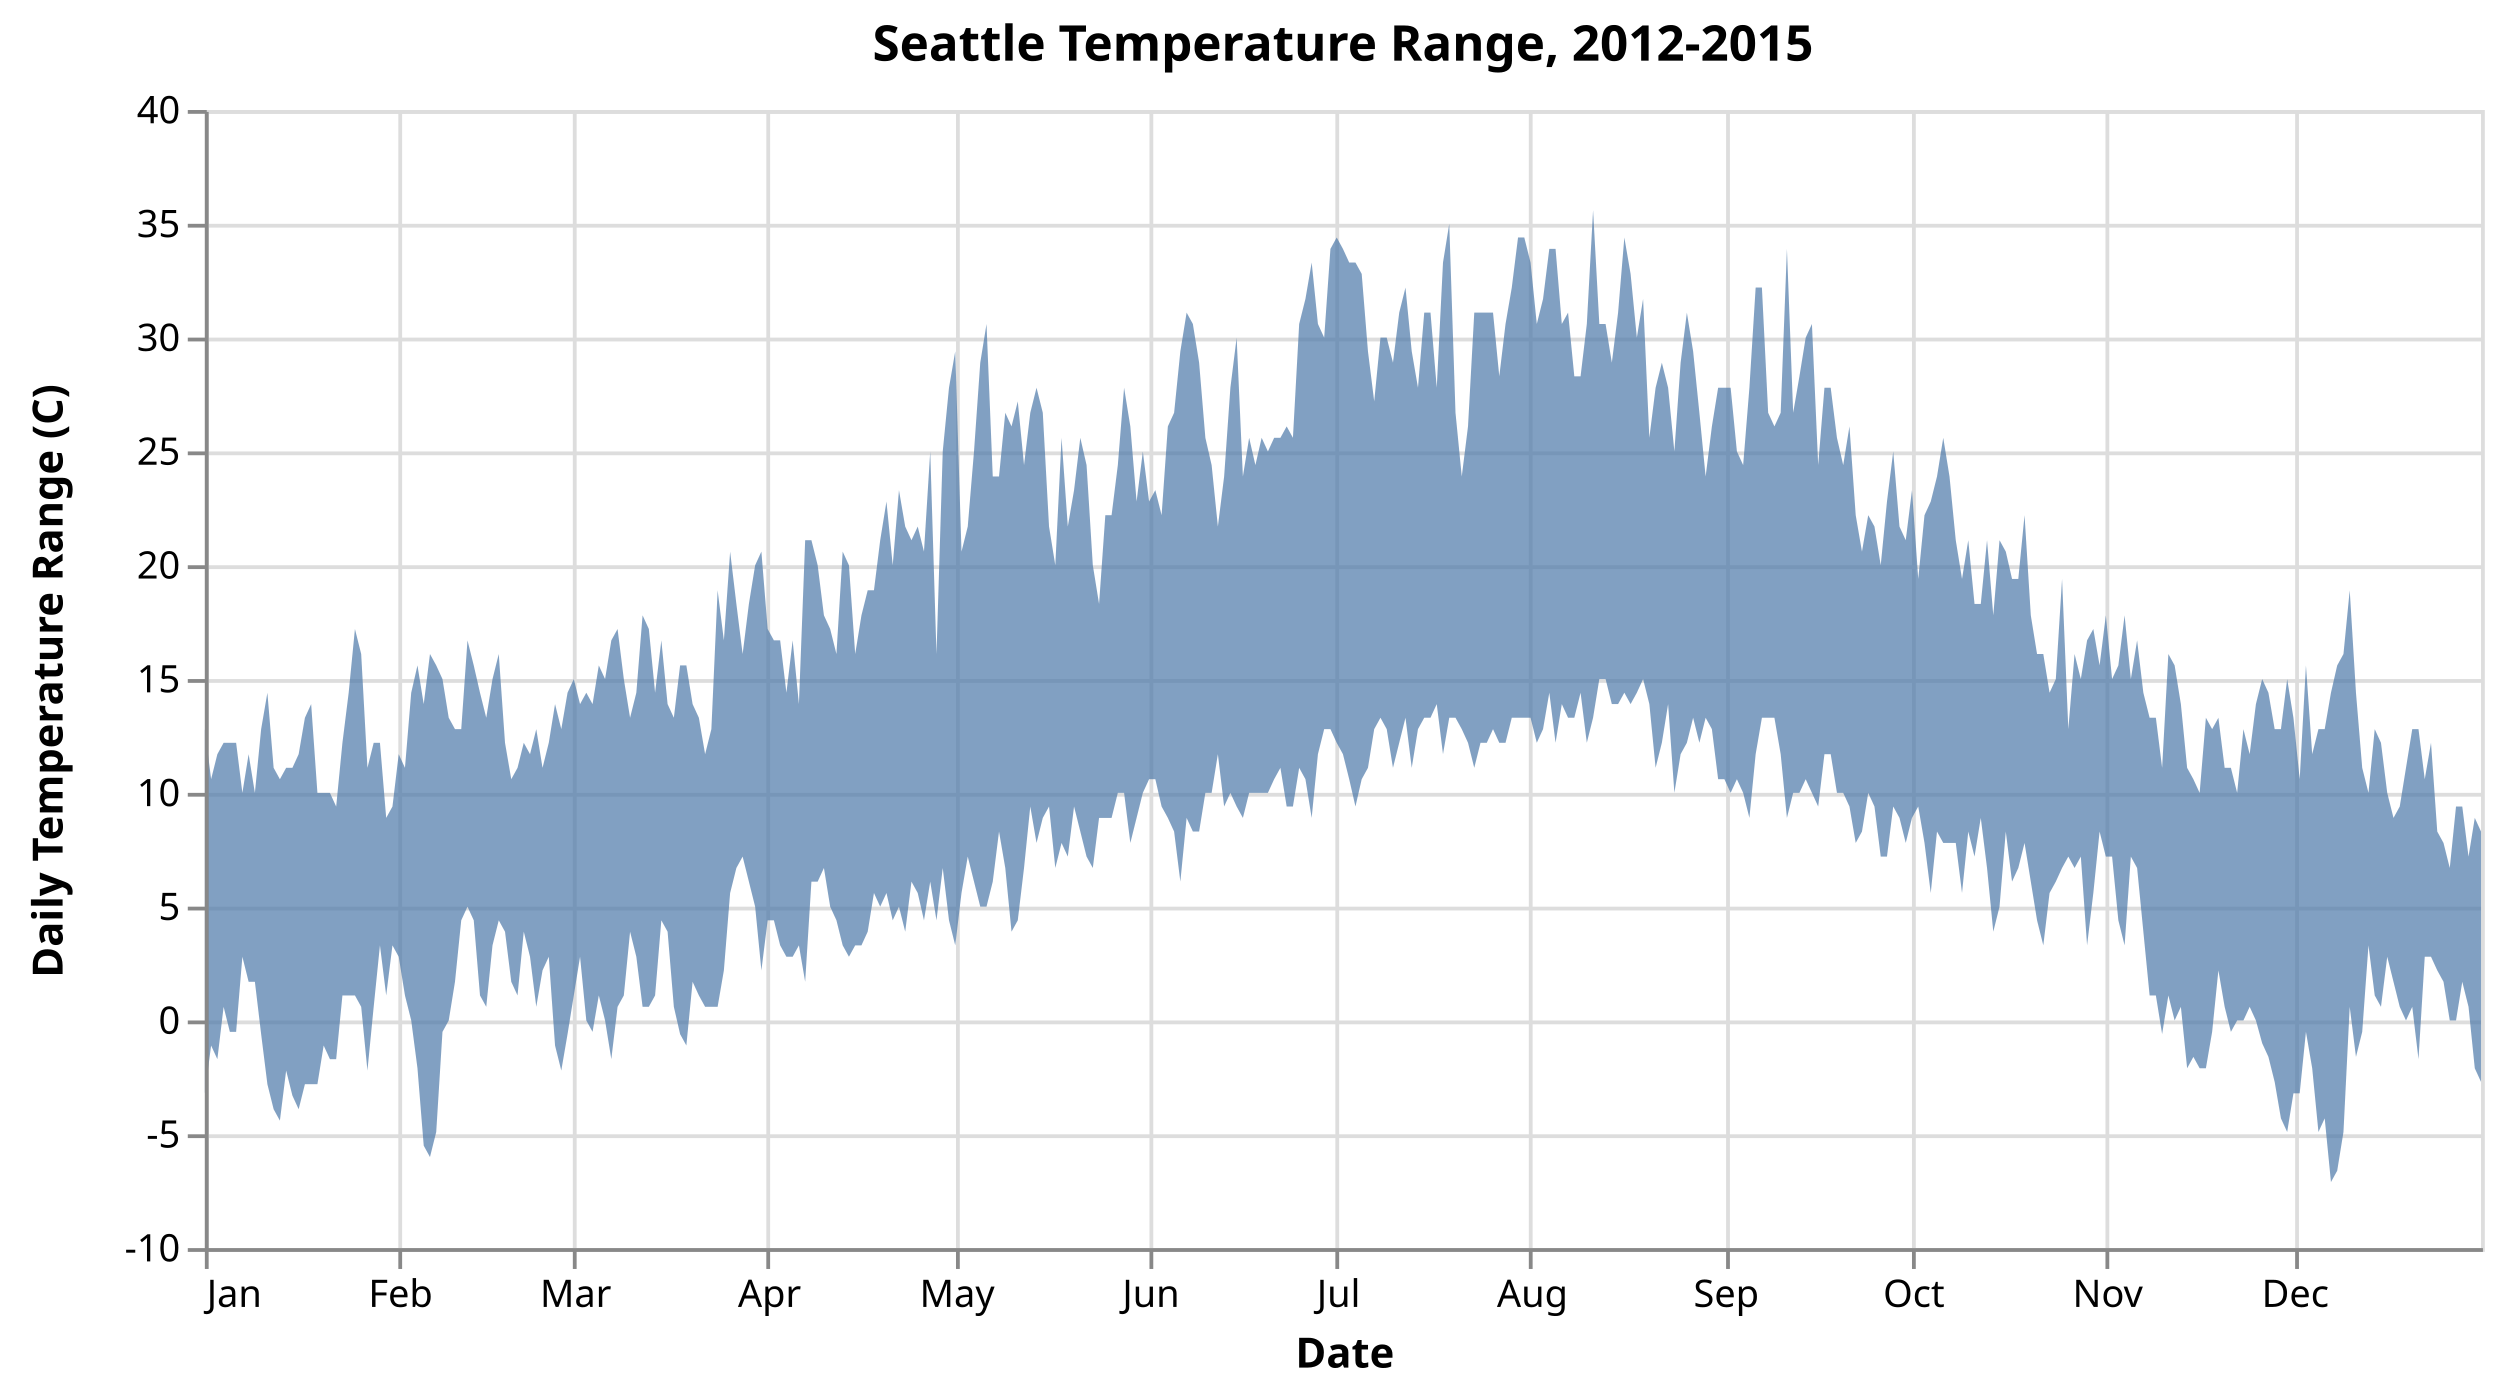
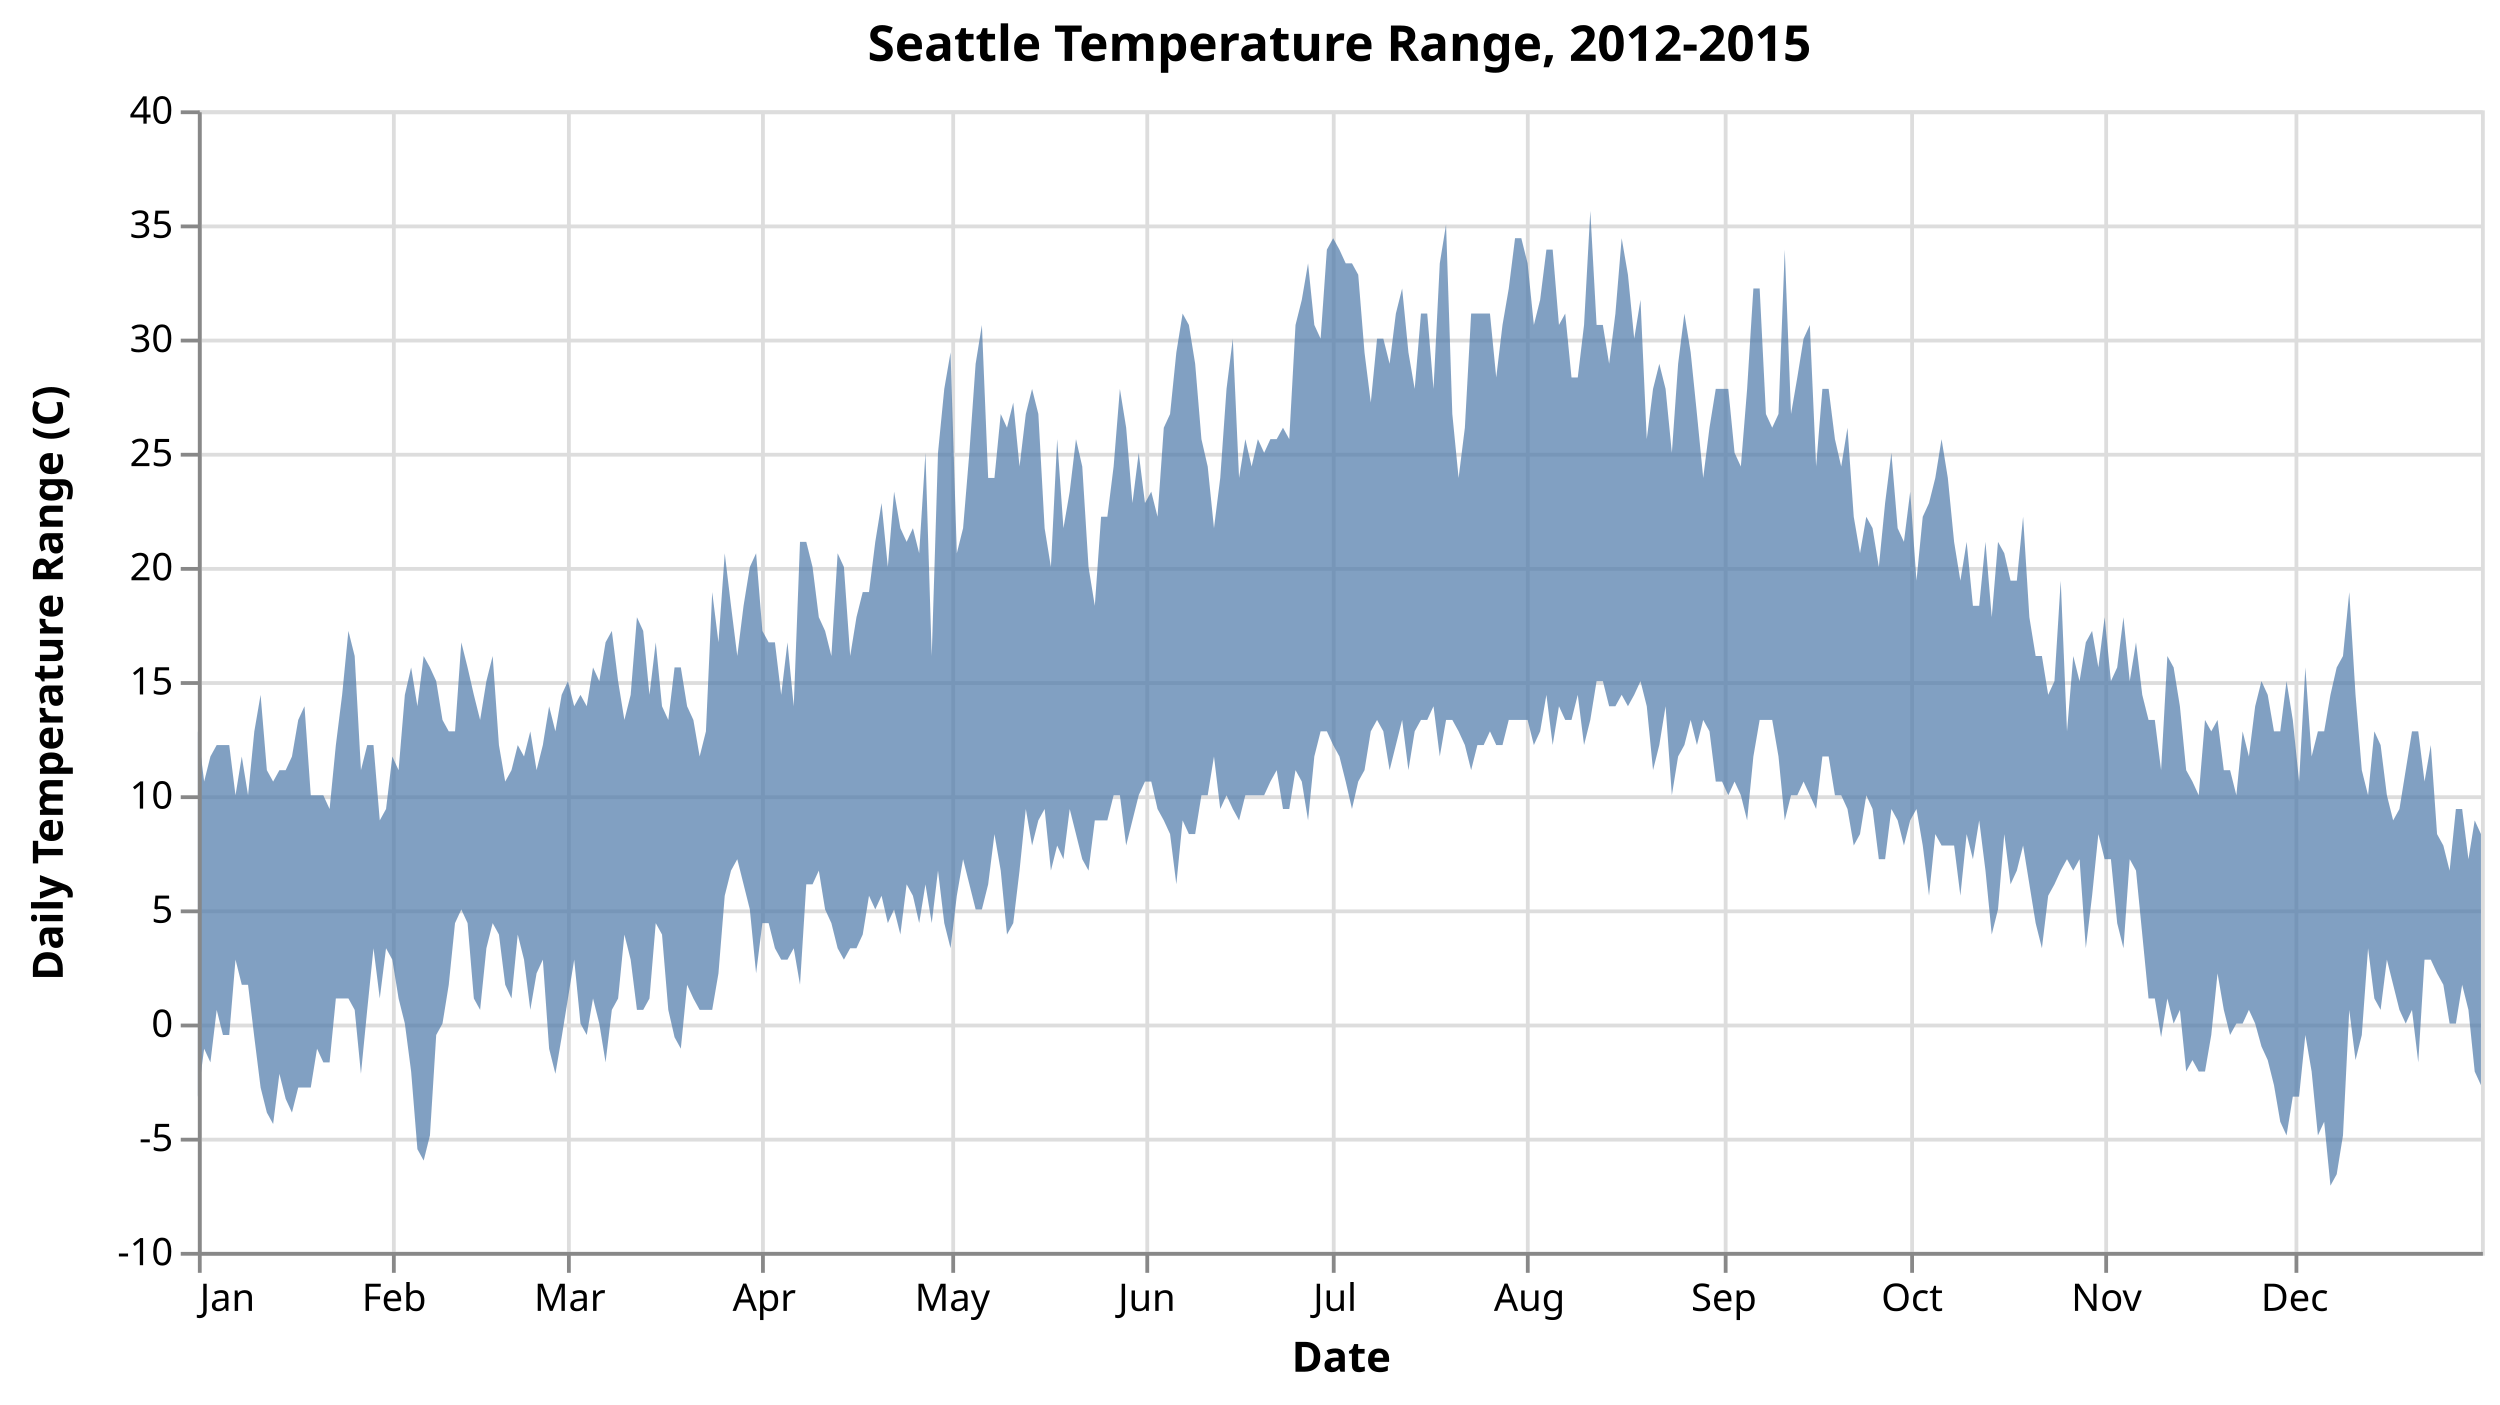
- <svg xmlns="http://www.w3.org/2000/svg" class="marks" width="659" height="369" viewBox="0 0 659 369" version="1.1">
-   <g transform="translate(54,29)">
+ <svg xmlns="http://www.w3.org/2000/svg" class="marks" width="657" height="369" viewBox="0 0 657 369" version="1.1">
+   <g transform="translate(52,29)">
    <g class="mark-group role-frame root">
      <g transform="translate(0,0)">
        <path class="background" d="M0.5,0.5h600v300h-600Z" style="fill: none; stroke: #ddd;" />
        <g>
          <g class="mark-group role-axis">
            <g transform="translate(0.5,300.5)">
              <path class="background" d="M0,0h0v0h0Z" style="pointer-events: none; fill: none;" />
              <g>
                <g class="mark-rule role-axis-grid" style="pointer-events: none;">
                  <line transform="translate(0,-300)" x2="0" y2="300" style="fill: none; stroke: #ddd; stroke-width: 1; opacity: 1;" />
                  <line transform="translate(51,-300)" x2="0" y2="300" style="fill: none; stroke: #ddd; stroke-width: 1; opacity: 1;" />
                  <line transform="translate(97,-300)" x2="0" y2="300" style="fill: none; stroke: #ddd; stroke-width: 1; opacity: 1;" />
                  <line transform="translate(148,-300)" x2="0" y2="300" style="fill: none; stroke: #ddd; stroke-width: 1; opacity: 1;" />
                  <line transform="translate(198,-300)" x2="0" y2="300" style="fill: none; stroke: #ddd; stroke-width: 1; opacity: 1;" />
                  <line transform="translate(249,-300)" x2="0" y2="300" style="fill: none; stroke: #ddd; stroke-width: 1; opacity: 1;" />
                  <line transform="translate(298,-300)" x2="0" y2="300" style="fill: none; stroke: #ddd; stroke-width: 1; opacity: 1;" />
                  <line transform="translate(349,-300)" x2="0" y2="300" style="fill: none; stroke: #ddd; stroke-width: 1; opacity: 1;" />
                  <line transform="translate(401,-300)" x2="0" y2="300" style="fill: none; stroke: #ddd; stroke-width: 1; opacity: 1;" />
                  <line transform="translate(450,-300)" x2="0" y2="300" style="fill: none; stroke: #ddd; stroke-width: 1; opacity: 1;" />
                  <line transform="translate(501,-300)" x2="0" y2="300" style="fill: none; stroke: #ddd; stroke-width: 1; opacity: 1;" />
                  <line transform="translate(551,-300)" x2="0" y2="300" style="fill: none; stroke: #ddd; stroke-width: 1; opacity: 1;" />
                </g>
              </g>
            </g>
          </g>
          <g class="mark-group role-axis">
            <g transform="translate(0.5,0.5)">
              <path class="background" d="M0,0h0v0h0Z" style="pointer-events: none; fill: none;" />
              <g>
                <g class="mark-rule role-axis-grid" style="pointer-events: none;">
                  <line transform="translate(0,300)" x2="600" y2="0" style="fill: none; stroke: #ddd; stroke-width: 1; opacity: 1;" />
                  <line transform="translate(0,270)" x2="600" y2="0" style="fill: none; stroke: #ddd; stroke-width: 1; opacity: 1;" />
                  <line transform="translate(0,240)" x2="600" y2="0" style="fill: none; stroke: #ddd; stroke-width: 1; opacity: 1;" />
                  <line transform="translate(0,210)" x2="600" y2="0" style="fill: none; stroke: #ddd; stroke-width: 1; opacity: 1;" />
                  <line transform="translate(0,180)" x2="600" y2="0" style="fill: none; stroke: #ddd; stroke-width: 1; opacity: 1;" />
                  <line transform="translate(0,150)" x2="600" y2="0" style="fill: none; stroke: #ddd; stroke-width: 1; opacity: 1;" />
                  <line transform="translate(0,120)" x2="600" y2="0" style="fill: none; stroke: #ddd; stroke-width: 1; opacity: 1;" />
                  <line transform="translate(0,90)" x2="600" y2="0" style="fill: none; stroke: #ddd; stroke-width: 1; opacity: 1;" />
                  <line transform="translate(0,60)" x2="600" y2="0" style="fill: none; stroke: #ddd; stroke-width: 1; opacity: 1;" />
                  <line transform="translate(0,30)" x2="600" y2="0" style="fill: none; stroke: #ddd; stroke-width: 1; opacity: 1;" />
                  <line transform="translate(0,0)" x2="600" y2="0" style="fill: none; stroke: #ddd; stroke-width: 1; opacity: 1;" />
                </g>
              </g>
            </g>
          </g>
          <g class="mark-area role-mark marks">
            <path d="M600,190.2L598.352,186.6L596.703,196.8L595.055,183.6L593.407,183.6L591.758,199.8L590.11,193.2L588.462,190.2L586.813,166.8L585.165,176.4L583.516,163.2L581.868,163.2L580.22,173.4L578.571,183.6L576.923,186.6L575.275,180L573.626,166.8L571.978,163.2L570.33,180L568.681,173.4L567.033,153.6L565.385,126.6L563.736,143.4L562.088,146.4L560.44,153.6L558.791,163.2L557.143,163.2L555.495,169.8L553.846,146.4L552.198,176.4L550.549,160.2L548.901,150L547.253,163.2L545.604,163.2L543.956,153.6L542.308,150L540.659,156.6L539.011,169.8L537.363,163.2L535.714,180L534.066,173.4L532.418,173.4L530.769,160.2L529.121,163.2L527.473,160.2L525.824,180L524.176,176.4L522.527,173.4L520.879,156.6L519.231,146.4L517.582,143.4L515.934,173.4L514.286,160.2L512.637,160.2L510.989,153.6L509.341,139.8L507.692,150L506.044,133.2L504.396,146.4L502.747,150L501.099,133.2L499.451,146.4L497.802,136.8L496.154,139.8L494.505,150L492.857,143.4L491.209,163.2L489.56,123.6L487.912,150L486.264,153.6L484.615,143.4L482.967,143.4L481.319,133.2L479.67,106.8L478.022,123.6L476.374,123.6L474.725,116.4L473.077,113.4L471.429,133.2L469.78,113.4L468.132,130.2L466.484,130.2L464.835,113.4L463.187,123.6L461.538,113.4L459.89,96.6L458.242,86.4L456.593,96.6L454.945,103.2L453.297,106.8L451.648,123.6L450,100.2L448.352,113.4L446.703,109.8L445.055,90L443.407,103.2L441.758,120L440.11,109.8L438.462,106.8L436.813,116.4L435.165,106.8L433.516,83.4L431.868,93.6L430.22,86.4L428.571,73.2L426.923,73.2L425.275,93.6L423.626,56.4L421.978,60L420.33,70.2L418.681,79.8L417.033,36.6L415.385,79.8L413.736,83.4L412.088,79.8L410.44,46.8L408.791,46.8L407.143,73.2L405.495,93.6L403.846,90L402.198,73.2L400.549,73.2L398.901,73.2L397.253,83.4L395.604,96.6L393.956,79.8L392.308,63.6L390.659,53.4L389.011,66.6L387.363,90L385.714,73.2L384.066,66.6L382.418,73.2L380.769,86.4L379.121,49.8L377.473,60L375.824,43.2L374.176,33.6L372.527,53.4L370.879,66.6L369.231,56.4L367.582,56.4L365.934,26.4L364.286,56.4L362.637,70.2L360.989,70.2L359.341,53.4L357.692,56.4L356.044,36.6L354.396,36.6L352.747,49.8L351.099,56.4L349.451,40.2L347.802,33.6L346.154,33.6L344.505,46.8L342.857,56.4L341.209,70.2L339.56,53.4L337.912,53.4L336.264,53.4L334.615,53.4L332.967,83.4L331.319,96.6L329.67,79.8L328.022,30L326.374,40.2L324.725,73.2L323.077,53.4L321.429,53.4L319.78,73.2L318.132,63.6L316.484,46.8L314.835,53.4L313.187,66.6L311.538,60L309.89,60L308.242,76.8L306.593,63.6L304.945,43.2L303.297,40.2L301.648,40.2L300,36.6L298.352,33.6L296.703,36.6L295.055,60L293.407,56.4L291.758,40.2L290.11,49.8L288.462,56.4L286.813,86.4L285.165,83.4L283.516,86.4L281.868,86.4L280.22,90L278.571,86.4L276.923,93.6L275.275,86.4L273.626,96.6L271.978,60L270.33,73.2L268.681,96.6L267.033,109.8L265.385,93.6L263.736,86.4L262.088,66.6L260.44,56.4L258.791,53.4L257.143,63.6L255.495,79.8L253.846,83.4L252.198,106.8L250.549,100.2L248.901,103.2L247.253,90L245.604,103.2L243.956,83.4L242.308,73.2L240.659,93.6L239.011,106.8L237.363,106.8L235.714,130.2L234.066,120L232.418,93.6L230.769,86.4L229.121,100.2L227.473,109.8L225.824,86.4L224.176,120L222.527,109.8L220.879,79.8L219.231,73.2L217.582,79.8L215.934,93.6L214.286,76.8L212.637,83.4L210.989,79.8L209.341,96.6L207.692,96.6L206.044,56.4L204.396,66.6L202.747,90L201.099,109.8L199.451,116.4L197.802,63.6L196.154,73.2L194.505,90L192.857,143.4L191.209,90L189.56,116.4L187.912,109.8L186.264,113.4L184.615,109.8L182.967,100.2L181.319,120L179.67,103.2L178.022,113.4L176.374,126.6L174.725,126.6L173.077,133.2L171.429,143.4L169.78,120L168.132,116.4L166.484,143.4L164.835,136.8L163.187,133.2L161.538,120L159.89,113.4L158.242,113.4L156.593,156.6L154.945,139.8L153.297,153.6L151.648,139.8L150,139.8L148.352,136.8L146.703,116.4L145.055,120L143.407,130.2L141.758,143.4L140.11,130.2L138.462,116.4L136.813,139.8L135.165,126.6L133.516,163.2L131.868,169.8L130.22,160.2L128.571,156.6L126.923,146.4L125.275,146.4L123.626,160.2L121.978,156.6L120.33,139.8L118.681,153.6L117.033,136.8L115.385,133.2L113.736,153.6L112.088,160.2L110.44,150L108.791,136.8L107.143,139.8L105.495,150L103.846,146.4L102.198,156.6L100.549,153.6L98.901,156.6L97.253,150L95.604,153.6L93.956,163.2L92.308,156.6L90.659,166.8L89.011,173.4L87.363,163.2L85.714,169.8L84.066,166.8L82.418,173.4L80.769,176.4L79.121,166.8L77.473,143.4L75.824,150L74.176,160.2L72.527,153.6L70.879,146.4L69.231,139.8L67.582,163.2L65.934,163.2L64.286,160.2L62.637,150L60.989,146.4L59.341,143.4L57.692,156.6L56.044,146.4L54.396,153.6L52.747,173.4L51.099,169.8L49.451,183.6L47.802,186.6L46.154,166.8L44.505,166.8L42.857,173.4L41.209,143.4L39.56,136.8L37.912,153.6L36.264,166.8L34.615,183.6L32.967,180L31.319,180L29.67,180L28.022,156.6L26.374,160.2L24.725,169.8L23.077,173.4L21.429,173.4L19.78,176.4L18.132,173.4L16.484,153.6L14.835,163.2L13.187,180L11.538,169.8L9.89,180L8.242,166.8L6.593,166.8L4.945,166.8L3.297,169.8L1.648,176.4L0,163.2L0,259.2L1.648,246.6L3.297,250.2L4.945,236.4L6.593,243L8.242,243L9.89,223.2L11.538,229.8L13.187,229.8L14.835,243.6L16.484,256.8L18.132,263.4L19.78,266.4L21.429,253.2L23.077,259.8L24.725,263.4L26.374,256.8L28.022,256.8L29.67,256.8L31.319,246.6L32.967,250.2L34.615,250.2L36.264,233.4L37.912,233.4L39.56,233.4L41.209,236.4L42.857,253.2L44.505,236.4L46.154,220.2L47.802,233.4L49.451,220.2L51.099,223.2L52.747,233.4L54.396,240L56.044,252.6L57.692,273L59.341,276L60.989,269.4L62.637,243L64.286,240L65.934,229.8L67.582,213.6L69.231,210L70.879,213.6L72.527,233.4L74.176,236.4L75.824,220.2L77.473,213.6L79.121,216.6L80.769,229.8L82.418,233.4L84.066,216.6L85.714,223.2L87.363,236.4L89.011,226.8L90.659,223.2L92.308,246.6L93.956,253.2L95.604,243.6L97.253,233.4L98.901,223.2L100.549,240L102.198,243L103.846,233.4L105.495,240L107.143,250.2L108.791,236.4L110.44,233.4L112.088,216.6L113.736,223.2L115.385,236.4L117.033,236.4L118.681,233.4L120.33,213.6L121.978,216.6L123.626,236.4L125.275,243.6L126.923,246.6L128.571,229.8L130.22,233.4L131.868,236.4L133.516,236.4L135.165,236.4L136.813,226.8L138.462,206.4L140.11,199.8L141.758,196.8L143.407,203.4L145.055,210L146.703,226.8L148.352,213.6L150,213.6L151.648,220.2L153.297,223.2L154.945,223.2L156.593,220.2L158.242,229.8L159.89,203.4L161.538,203.4L163.187,199.8L164.835,210L166.484,213.6L168.132,220.2L169.78,223.2L171.429,220.2L173.077,220.2L174.725,216.6L176.374,206.4L178.022,210L179.67,206.4L181.319,213.6L182.967,210L184.615,216.6L186.264,203.4L187.912,206.4L189.56,213.6L191.209,203.4L192.857,213.6L194.505,199.8L196.154,213.6L197.802,220.2L199.451,206.4L201.099,196.8L202.747,203.4L204.396,210L206.044,210L207.692,203.4L209.341,190.2L210.989,199.8L212.637,216.6L214.286,213.6L215.934,199.8L217.582,183.6L219.231,193.2L220.879,186.6L222.527,183.6L224.176,199.8L225.824,193.2L227.473,196.8L229.121,183.6L230.769,190.2L232.418,196.8L234.066,199.8L235.714,186.6L237.363,186.6L239.011,186.6L240.659,180L242.308,180L243.956,193.2L245.604,186.6L247.253,180L248.901,176.4L250.549,176.4L252.198,183.6L253.846,186.6L255.495,190.2L257.143,203.4L258.791,186.6L260.44,190.2L262.088,190.2L263.736,180L265.385,180L267.033,169.8L268.681,183.6L270.33,180L271.978,183.6L273.626,186.6L275.275,180L276.923,180L278.571,180L280.22,180L281.868,176.4L283.516,173.4L285.165,183.6L286.813,183.6L288.462,173.4L290.11,176.4L291.758,186.6L293.407,169.8L295.055,163.2L296.703,163.2L298.352,166.8L300,169.8L301.648,176.4L303.297,183.6L304.945,176.4L306.593,173.4L308.242,163.2L309.89,160.2L311.538,163.2L313.187,173.4L314.835,166.8L316.484,160.2L318.132,173.4L319.78,163.2L321.429,160.2L323.077,160.2L324.725,156.6L326.374,169.8L328.022,160.2L329.67,160.2L331.319,163.2L332.967,166.8L334.615,173.4L336.264,166.8L337.912,166.8L339.56,163.2L341.209,166.8L342.857,166.8L344.505,160.2L346.154,160.2L347.802,160.2L349.451,160.2L351.099,166.8L352.747,163.2L354.396,153.6L356.044,166.8L357.692,156.6L359.341,160.2L360.989,160.2L362.637,153.6L364.286,166.8L365.934,160.2L367.582,150L369.231,150L370.879,156.6L372.527,156.6L374.176,153.6L375.824,156.6L377.473,153.6L379.121,150L380.769,156.6L382.418,173.4L384.066,166.8L385.714,156.6L387.363,180L389.011,169.8L390.659,166.8L392.308,160.2L393.956,166.8L395.604,160.2L397.253,163.2L398.901,176.4L400.549,176.4L402.198,180L403.846,176.4L405.495,180L407.143,186.6L408.791,169.8L410.44,160.2L412.088,160.2L413.736,160.2L415.385,169.8L417.033,186.6L418.681,180L420.33,180L421.978,176.4L423.626,180L425.275,183.6L426.923,169.8L428.571,169.8L430.22,180L431.868,180L433.516,183.6L435.165,193.2L436.813,190.2L438.462,180L440.11,183.6L441.758,196.8L443.407,196.8L445.055,183.6L446.703,186.6L448.352,193.2L450,186.6L451.648,183.6L453.297,193.2L454.945,206.4L456.593,190.2L458.242,193.2L459.89,193.2L461.538,193.2L463.187,206.4L464.835,190.2L466.484,196.8L468.132,186.6L469.78,199.8L471.429,216.6L473.077,210L474.725,190.2L476.374,203.4L478.022,199.8L479.67,193.2L481.319,203.4L482.967,213.6L484.615,220.2L486.264,206.4L487.912,203.4L489.56,199.8L491.209,196.8L492.857,199.8L494.505,196.8L496.154,220.2L497.802,206.4L499.451,190.2L501.099,196.8L502.747,196.8L504.396,213.6L506.044,220.2L507.692,196.8L509.341,199.8L510.989,216.6L512.637,233.4L514.286,233.4L515.934,243.6L517.582,233.4L519.231,240L520.879,236.4L522.527,252.6L524.176,249.6L525.824,252.6L527.473,252.6L529.121,243L530.769,226.8L532.418,236.4L534.066,243L535.714,240L537.363,240L539.011,236.4L540.659,240L542.308,246L543.956,249.6L545.604,256.2L547.253,265.8L548.901,269.4L550.549,259.2L552.198,259.2L553.846,243L555.495,252.6L557.143,269.4L558.791,265.8L560.44,282.6L562.088,279.6L563.736,269.4L565.385,236.4L567.033,249.6L568.681,243L570.33,220.2L571.978,233.4L573.626,236.4L575.275,223.2L576.923,229.8L578.571,236.4L580.22,240L581.868,236.4L583.516,250.2L585.165,223.2L586.813,223.2L588.462,226.8L590.11,229.8L591.758,240L593.407,240L595.055,229.8L596.703,236.4L598.352,252.6L600,256.2Z" style="fill: #4c78a8; opacity: 0.7;" />
          </g>
          <g class="mark-text role-title" style="pointer-events: none;">
            <text text-anchor="middle" transform="translate(300,-13)" style="font-family: sans-serif; font-size: 13px; font-weight: bold; fill: #000; opacity: 1;">Seattle Temperature Range, 2012-2015</text>
          </g>
          <g class="mark-group role-axis">
            <g transform="translate(0.5,300.5)">
              <path class="background" d="M0,0h0v0h0Z" style="pointer-events: none; fill: none;" />
              <g>
                <g class="mark-rule role-axis-tick" style="pointer-events: none;">
                  <line transform="translate(0,0)" x2="0" y2="5" style="fill: none; stroke: #888; stroke-width: 1; opacity: 1;" />
                  <line transform="translate(51,0)" x2="0" y2="5" style="fill: none; stroke: #888; stroke-width: 1; opacity: 1;" />
                  <line transform="translate(97,0)" x2="0" y2="5" style="fill: none; stroke: #888; stroke-width: 1; opacity: 1;" />
                  <line transform="translate(148,0)" x2="0" y2="5" style="fill: none; stroke: #888; stroke-width: 1; opacity: 1;" />
                  <line transform="translate(198,0)" x2="0" y2="5" style="fill: none; stroke: #888; stroke-width: 1; opacity: 1;" />
                  <line transform="translate(249,0)" x2="0" y2="5" style="fill: none; stroke: #888; stroke-width: 1; opacity: 1;" />
                  <line transform="translate(298,0)" x2="0" y2="5" style="fill: none; stroke: #888; stroke-width: 1; opacity: 1;" />
                  <line transform="translate(349,0)" x2="0" y2="5" style="fill: none; stroke: #888; stroke-width: 1; opacity: 1;" />
                  <line transform="translate(401,0)" x2="0" y2="5" style="fill: none; stroke: #888; stroke-width: 1; opacity: 1;" />
                  <line transform="translate(450,0)" x2="0" y2="5" style="fill: none; stroke: #888; stroke-width: 1; opacity: 1;" />
                  <line transform="translate(501,0)" x2="0" y2="5" style="fill: none; stroke: #888; stroke-width: 1; opacity: 1;" />
                  <line transform="translate(551,0)" x2="0" y2="5" style="fill: none; stroke: #888; stroke-width: 1; opacity: 1;" />
                </g>
                <g class="mark-text role-axis-label" style="pointer-events: none;">
                  <text text-anchor="start" transform="translate(0,15)" style="font-family: sans-serif; font-size: 10px; fill: #000; opacity: 1;">Jan</text>
                  <text text-anchor="middle" transform="translate(51.0989,15)" style="font-family: sans-serif; font-size: 10px; fill: #000; opacity: 1;">Feb</text>
                  <text text-anchor="middle" transform="translate(97.25275,15)" style="font-family: sans-serif; font-size: 10px; fill: #000; opacity: 1;">Mar</text>
                  <text text-anchor="middle" transform="translate(148.3516,15)" style="font-family: sans-serif; font-size: 10px; fill: #000; opacity: 1;">Apr</text>
                  <text text-anchor="middle" transform="translate(197.8022,15)" style="font-family: sans-serif; font-size: 10px; fill: #000; opacity: 1;">May</text>
                  <text text-anchor="middle" transform="translate(248.9011,15)" style="font-family: sans-serif; font-size: 10px; fill: #000; opacity: 1;">Jun</text>
                  <text text-anchor="middle" transform="translate(298.3516,15)" style="font-family: sans-serif; font-size: 10px; fill: #000; opacity: 1;">Jul</text>
                  <text text-anchor="middle" transform="translate(349.4505,15)" style="font-family: sans-serif; font-size: 10px; fill: #000; opacity: 1;">Aug</text>
                  <text text-anchor="middle" transform="translate(400.5495,15)" style="font-family: sans-serif; font-size: 10px; fill: #000; opacity: 1;">Sep</text>
                  <text text-anchor="middle" transform="translate(450,15)" style="font-family: sans-serif; font-size: 10px; fill: #000; opacity: 1;">Oct</text>
                  <text text-anchor="middle" transform="translate(501.0989,15)" style="font-family: sans-serif; font-size: 10px; fill: #000; opacity: 1;">Nov</text>
                  <text text-anchor="middle" transform="translate(550.5495,15)" style="font-family: sans-serif; font-size: 10px; fill: #000; opacity: 1;">Dec</text>
                </g>
                <g class="mark-rule role-axis-domain" style="pointer-events: none;">
                  <line transform="translate(0,0)" x2="600" y2="0" style="fill: none; stroke: #888; stroke-width: 1; opacity: 1;" />
                </g>
                <g class="mark-text role-axis-title" style="pointer-events: none;">
                  <text text-anchor="middle" transform="translate(300,31)" style="font-family: sans-serif; font-size: 11px; font-weight: bold; fill: #000; opacity: 1;">Date</text>
                </g>
              </g>
            </g>
          </g>
          <g class="mark-group role-axis">
            <g transform="translate(0.5,0.5)">
              <path class="background" d="M0,0h0v0h0Z" style="pointer-events: none; fill: none;" />
              <g>
                <g class="mark-rule role-axis-tick" style="pointer-events: none;">
                  <line transform="translate(0,300)" x2="-5" y2="0" style="fill: none; stroke: #888; stroke-width: 1; opacity: 1;" />
                  <line transform="translate(0,270)" x2="-5" y2="0" style="fill: none; stroke: #888; stroke-width: 1; opacity: 1;" />
                  <line transform="translate(0,240)" x2="-5" y2="0" style="fill: none; stroke: #888; stroke-width: 1; opacity: 1;" />
                  <line transform="translate(0,210)" x2="-5" y2="0" style="fill: none; stroke: #888; stroke-width: 1; opacity: 1;" />
                  <line transform="translate(0,180)" x2="-5" y2="0" style="fill: none; stroke: #888; stroke-width: 1; opacity: 1;" />
                  <line transform="translate(0,150)" x2="-5" y2="0" style="fill: none; stroke: #888; stroke-width: 1; opacity: 1;" />
                  <line transform="translate(0,120)" x2="-5" y2="0" style="fill: none; stroke: #888; stroke-width: 1; opacity: 1;" />
                  <line transform="translate(0,90)" x2="-5" y2="0" style="fill: none; stroke: #888; stroke-width: 1; opacity: 1;" />
                  <line transform="translate(0,60)" x2="-5" y2="0" style="fill: none; stroke: #888; stroke-width: 1; opacity: 1;" />
                  <line transform="translate(0,30)" x2="-5" y2="0" style="fill: none; stroke: #888; stroke-width: 1; opacity: 1;" />
                  <line transform="translate(0,0)" x2="-5" y2="0" style="fill: none; stroke: #888; stroke-width: 1; opacity: 1;" />
                </g>
                <g class="mark-text role-axis-label" style="pointer-events: none;">
                  <text text-anchor="end" transform="translate(-7,303)" style="font-family: sans-serif; font-size: 10px; fill: #000; opacity: 1;">-10</text>
                  <text text-anchor="end" transform="translate(-7,273)" style="font-family: sans-serif; font-size: 10px; fill: #000; opacity: 1;">-5</text>
                  <text text-anchor="end" transform="translate(-7,243)" style="font-family: sans-serif; font-size: 10px; fill: #000; opacity: 1;">0</text>
                  <text text-anchor="end" transform="translate(-7,213)" style="font-family: sans-serif; font-size: 10px; fill: #000; opacity: 1;">5</text>
                  <text text-anchor="end" transform="translate(-7,183)" style="font-family: sans-serif; font-size: 10px; fill: #000; opacity: 1;">10</text>
                  <text text-anchor="end" transform="translate(-7,153)" style="font-family: sans-serif; font-size: 10px; fill: #000; opacity: 1;">15</text>
                  <text text-anchor="end" transform="translate(-7,123)" style="font-family: sans-serif; font-size: 10px; fill: #000; opacity: 1;">20</text>
                  <text text-anchor="end" transform="translate(-7,93)" style="font-family: sans-serif; font-size: 10px; fill: #000; opacity: 1;">25</text>
                  <text text-anchor="end" transform="translate(-7,63)" style="font-family: sans-serif; font-size: 10px; fill: #000; opacity: 1;">30</text>
                  <text text-anchor="end" transform="translate(-7,33)" style="font-family: sans-serif; font-size: 10px; fill: #000; opacity: 1;">35</text>
                  <text text-anchor="end" transform="translate(-7,3)" style="font-family: sans-serif; font-size: 10px; fill: #000; opacity: 1;">40</text>
                </g>
                <g class="mark-rule role-axis-domain" style="pointer-events: none;">
                  <line transform="translate(0,300)" x2="0" y2="-300" style="fill: none; stroke: #888; stroke-width: 1; opacity: 1;" />
                </g>
                <g class="mark-text role-axis-title" style="pointer-events: none;">
-                   <text text-anchor="middle" transform="translate(-36,150) rotate(-90) translate(0,-2)" style="font-family: sans-serif; font-size: 11px; font-weight: bold; fill: #000; opacity: 1;">Daily Temperature Range (C)</text>
+                   <text text-anchor="middle" transform="translate(-34,150) rotate(-90) translate(0,-2)" style="font-family: sans-serif; font-size: 11px; font-weight: bold; fill: #000; opacity: 1;">Daily Temperature Range (C)</text>
                </g>
              </g>
            </g>
          </g>
        </g>
      </g>
    </g>
  </g>
</svg>
